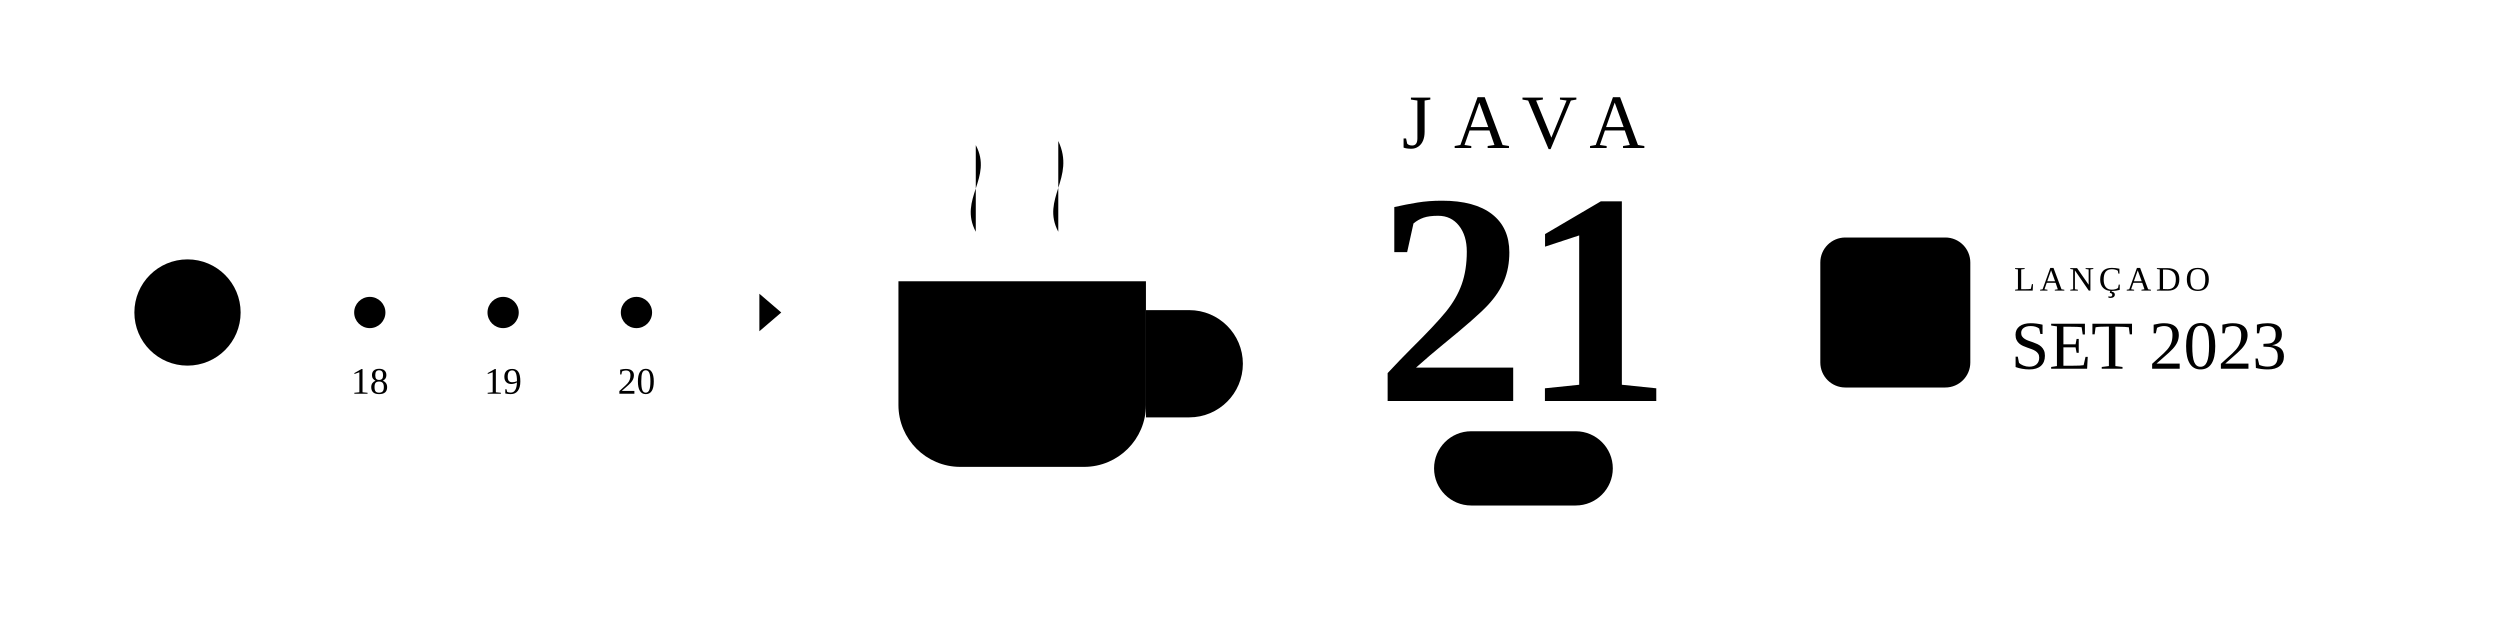
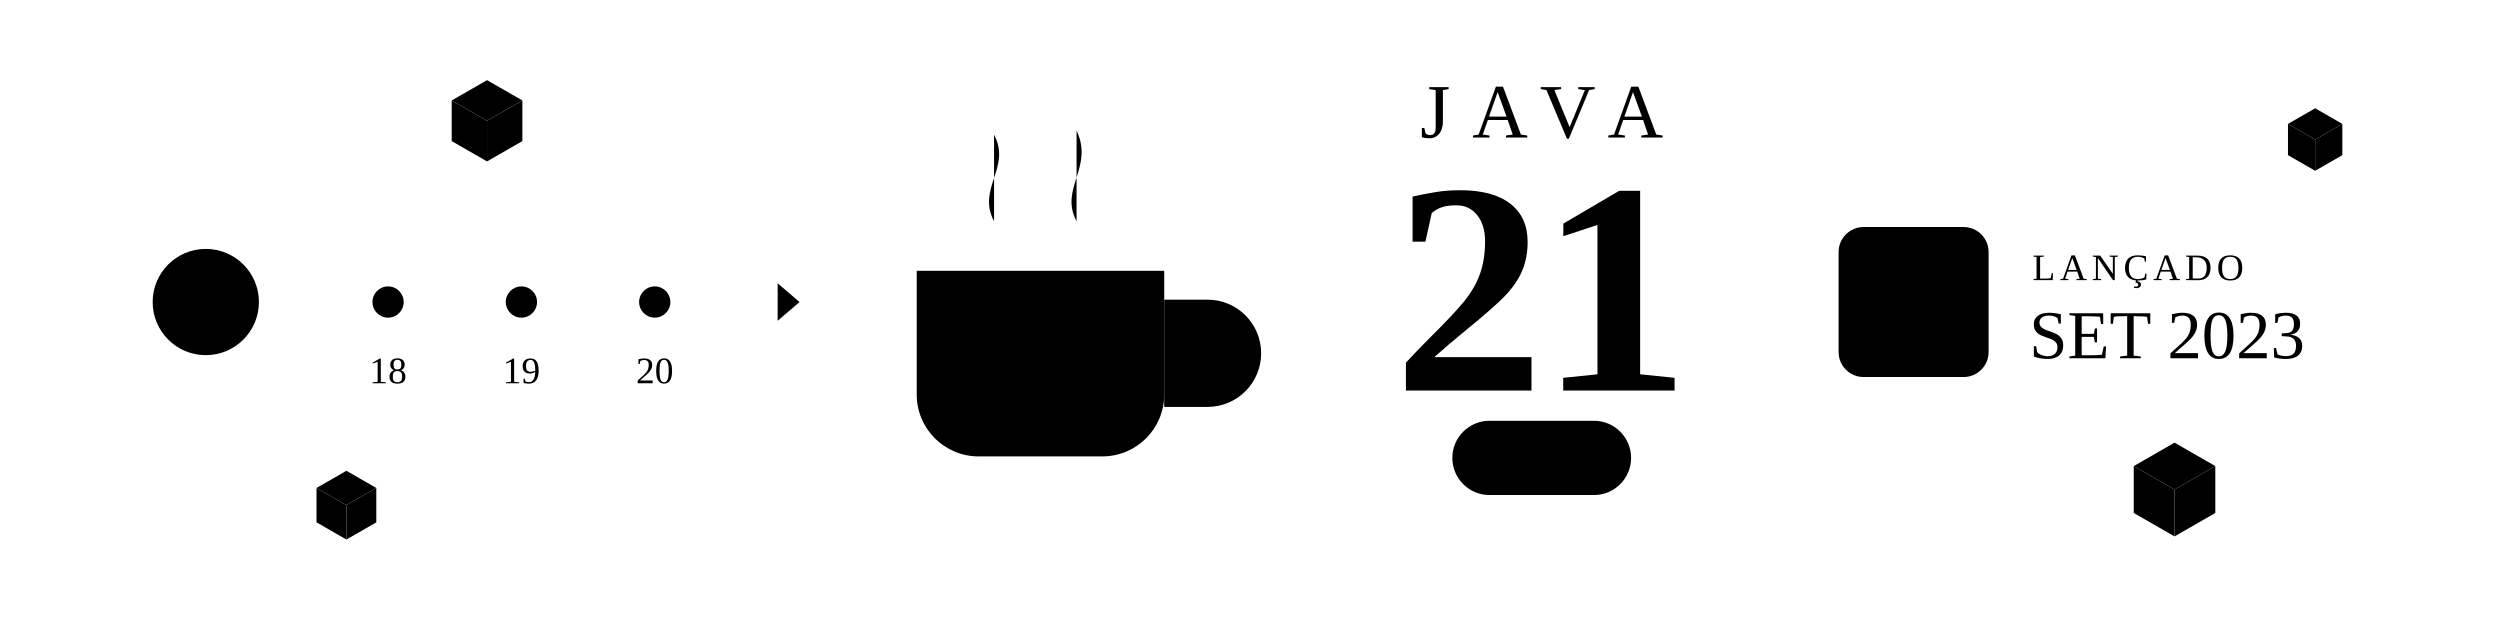
<svg xmlns="http://www.w3.org/2000/svg" viewBox="0 0 1600 400">
-   <line class="cv-muted-line" x1="120" y1="200" x2="500" y2="200" />
-   <path class="cv-muted-line" d="M486 188 L500 200 L486 212" />
-   <circle class="cv-shape" cx="120" cy="200" r="34" />
-   <text class="cv-mono cv-detail" x="120" y="210" font-size="28" text-anchor="middle">17</text>
-   <circle class="cv-solid" cx="236.667" cy="200" r="10" />
-   <text class="cv-mono cv-detail" x="236.667" y="252" font-size="24" text-anchor="middle">18</text>
-   <circle class="cv-solid" cx="322" cy="200" r="10" />
-   <text class="cv-mono cv-detail" x="322" y="252" font-size="24" text-anchor="middle">19</text>
-   <circle class="cv-solid" cx="407.333" cy="200" r="10" />
-   <text class="cv-mono cv-detail" x="407.333" y="252" font-size="24" text-anchor="middle">20</text>
-   <g transform="translate(575 180) scale(0.66)">
-     <path class="cv-detail-line" d="M75 -48 C58 -80 92 -100 75 -132" />
-     <path class="cv-detail-line" d="M155 -48 C138 -80 172 -100 155 -136" />
-     <path class="cv-shape cv-bold" d="M0 0 H240 V120 a60 60 0 0 1 -60 60 H60 a60 60 0 0 1 -60 -60 Z" />
-     <path class="cv-line cv-bold" d="M240 28 h42 a52 52 0 0 1 0 104 h-42" />
-     <path class="cv-muted-line" d="M-25 222 h290" />
-     <text class="cv-mono cv-detail" x="120" y="108" font-size="56" text-anchor="middle">&lt;/&gt;</text>
-   </g>
-   <g transform="translate(975 56) scale(0.88)">
-     <text class="cv-text cv-white" x="0" y="44" font-size="56" text-anchor="middle" letter-spacing="16">JAVA</text>
-     <text class="cv-text cv-solid" x="0" y="228" font-size="220" font-weight="800" text-anchor="middle" letter-spacing="-4">21</text>
-     <rect class="cv-solid" x="-65" y="250" width="130" height="54" rx="27" />
-     <text class="cv-text cv-cut" x="0" y="288" font-size="34" text-anchor="middle" letter-spacing="1">LTS</text>
-   </g>
-   <g transform="translate(1165 152)">
-     <rect class="cv-shape" x="0" y="0" width="96" height="96" rx="16" />
-     <line class="cv-line" x1="0" y1="30" x2="96" y2="30" />
-     <line class="cv-detail-line cv-bold" x1="26" y1="-12" x2="26" y2="12" />
-     <line class="cv-detail-line cv-bold" x1="70" y1="-12" x2="70" y2="12" />
-     <circle class="cv-muted" cx="24" cy="52" r="5" />
-     <circle class="cv-muted" cx="24" cy="74" r="5" />
-     <circle class="cv-muted" cx="48" cy="52" r="5" />
-     <circle class="cv-muted" cx="48" cy="74" r="5" />
-     <circle class="cv-muted" cx="72" cy="52" r="5" />
-     <circle class="cv-muted" cx="72" cy="74" r="5" />
-     <text class="cv-text cv-muted" x="124" y="34" font-size="22" letter-spacing="3">LANÇADO</text>
-     <text class="cv-mono cv-detail" x="122" y="84" font-size="44">SET 2023</text>
+   <g transform="translate(11.7 -6.7)">
+     <g transform="translate(300 84)">
+       <path class="cv-warm-soft-line" d="M0 -26 L22.62 -13 L0 0 L-22.62 -13 Z" />
+       <path class="cv-warm-soft-line" d="M-22.62 -13 V13 L0 26 V0 Z" />
+       <path class="cv-warm-soft-line" d="M22.62 -13 V13 L0 26 V0 Z" />
+     </g>
+     <g transform="translate(1380 320)">
+       <path class="cv-soft-line" d="M0 -30 L26.1 -15 L0 0 L-26.1 -15 Z" />
+       <path class="cv-soft-line" d="M-26.1 -15 V15 L0 30 V0 Z" />
+       <path class="cv-soft-line" d="M26.1 -15 V15 L0 30 V0 Z" />
+     </g>
+     <g transform="translate(1470 96)">
+       <path class="cv-soft-line" d="M0 -20 L17.4 -10 L0 0 L-17.4 -10 Z" />
+       <path class="cv-soft-line" d="M-17.4 -10 V10 L0 20 V0 Z" />
+       <path class="cv-soft-line" d="M17.4 -10 V10 L0 20 V0 Z" />
+     </g>
+     <g transform="translate(210 330)">
+       <path class="cv-warm-soft-line" d="M0 -22 L19.14 -11 L0 0 L-19.14 -11 Z" />
+       <path class="cv-warm-soft-line" d="M-19.14 -11 V11 L0 22 V0 Z" />
+       <path class="cv-warm-soft-line" d="M19.14 -11 V11 L0 22 V0 Z" />
+     </g>
+     <line class="cv-warm-line" x1="120" y1="200" x2="500" y2="200" />
+     <path class="cv-warm-line" d="M486 188 L500 200 L486 212" />
+     <circle class="cv-warm-shape" cx="120" cy="200" r="34" />
+     <text class="cv-mono cv-warm" x="120" y="210" font-size="28" text-anchor="middle">17</text>
+     <circle class="cv-warm" cx="236.667" cy="200" r="10" />
+     <text class="cv-mono cv-warm" x="236.667" y="252" font-size="24" text-anchor="middle">18</text>
+     <circle class="cv-warm" cx="322" cy="200" r="10" />
+     <text class="cv-mono cv-warm" x="322" y="252" font-size="24" text-anchor="middle">19</text>
+     <circle class="cv-warm" cx="407.333" cy="200" r="10" />
+     <text class="cv-mono cv-warm" x="407.333" y="252" font-size="24" text-anchor="middle">20</text>
+     <g transform="translate(575 180) scale(0.66)">
+       <path class="cv-detail-line" d="M75 -48 C58 -80 92 -100 75 -132" />
+       <path class="cv-detail-line" d="M155 -48 C138 -80 172 -100 155 -136" />
+       <path class="cv-shape cv-bold" d="M0 0 H240 V120 a60 60 0 0 1 -60 60 H60 a60 60 0 0 1 -60 -60 Z" />
+       <path class="cv-line cv-bold" d="M240 28 h42 a52 52 0 0 1 0 104 h-42" />
+       <path class="cv-muted-line" d="M-25 222 h290" />
+       <text class="cv-mono cv-detail" x="120" y="108" font-size="56" text-anchor="middle">&lt;/&gt;</text>
+     </g>
+     <g transform="translate(975 56) scale(0.88)">
+       <text class="cv-text cv-white" x="0" y="44" font-size="56" text-anchor="middle" letter-spacing="16">JAVA</text>
+       <text class="cv-text cv-solid" x="0" y="228" font-size="220" font-weight="800" text-anchor="middle" letter-spacing="-4">21</text>
+       <rect class="cv-solid" x="-65" y="250" width="130" height="54" rx="27" />
+       <text class="cv-text cv-cut" x="0" y="288" font-size="34" text-anchor="middle" letter-spacing="1">LTS</text>
+     </g>
+     <g transform="translate(1165 152)">
+       <rect class="cv-shape" x="0" y="0" width="96" height="96" rx="16" />
+       <line class="cv-line" x1="0" y1="30" x2="96" y2="30" />
+       <line class="cv-detail-line cv-bold" x1="26" y1="-12" x2="26" y2="12" />
+       <line class="cv-detail-line cv-bold" x1="70" y1="-12" x2="70" y2="12" />
+       <circle class="cv-muted" cx="24" cy="52" r="5" />
+       <circle class="cv-muted" cx="24" cy="74" r="5" />
+       <circle class="cv-muted" cx="48" cy="52" r="5" />
+       <circle class="cv-muted" cx="48" cy="74" r="5" />
+       <circle class="cv-muted" cx="72" cy="52" r="5" />
+       <circle class="cv-muted" cx="72" cy="74" r="5" />
+       <text class="cv-text cv-muted" x="124" y="34" font-size="24" letter-spacing="3">LANÇADO</text>
+       <text class="cv-mono cv-detail" x="122" y="84" font-size="44">SET 2023</text>
+     </g>
  </g>
</svg>
